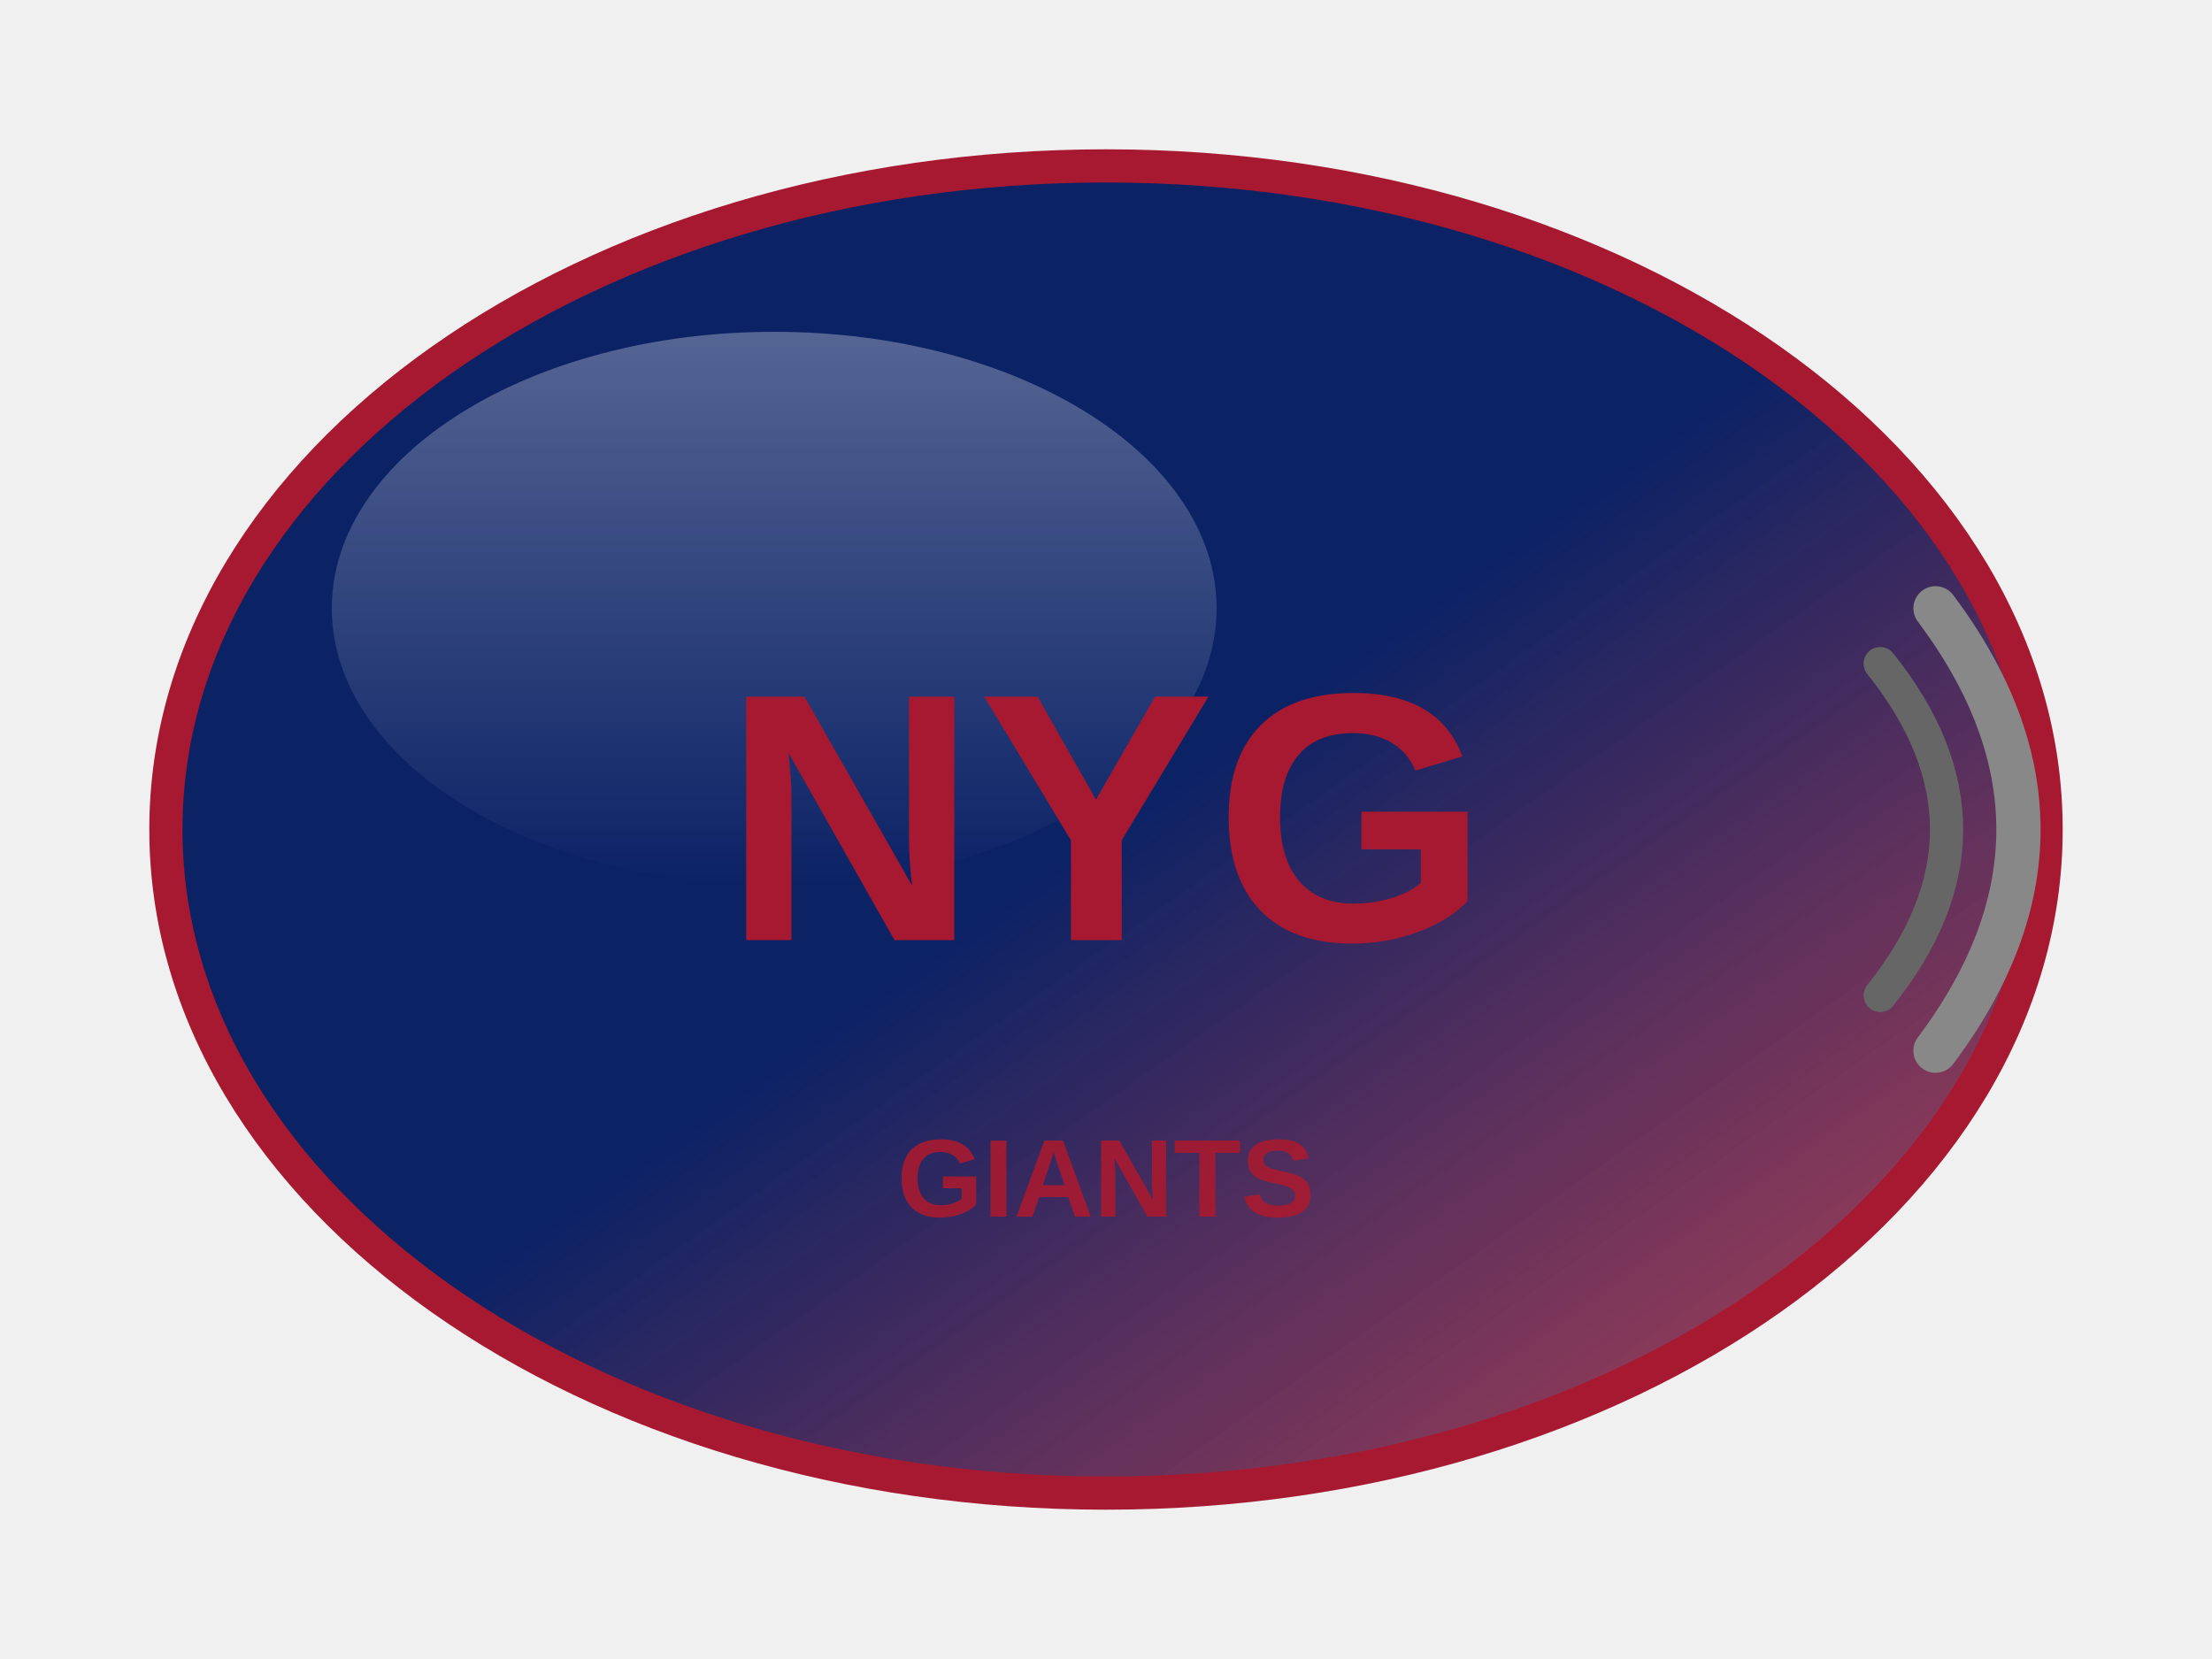
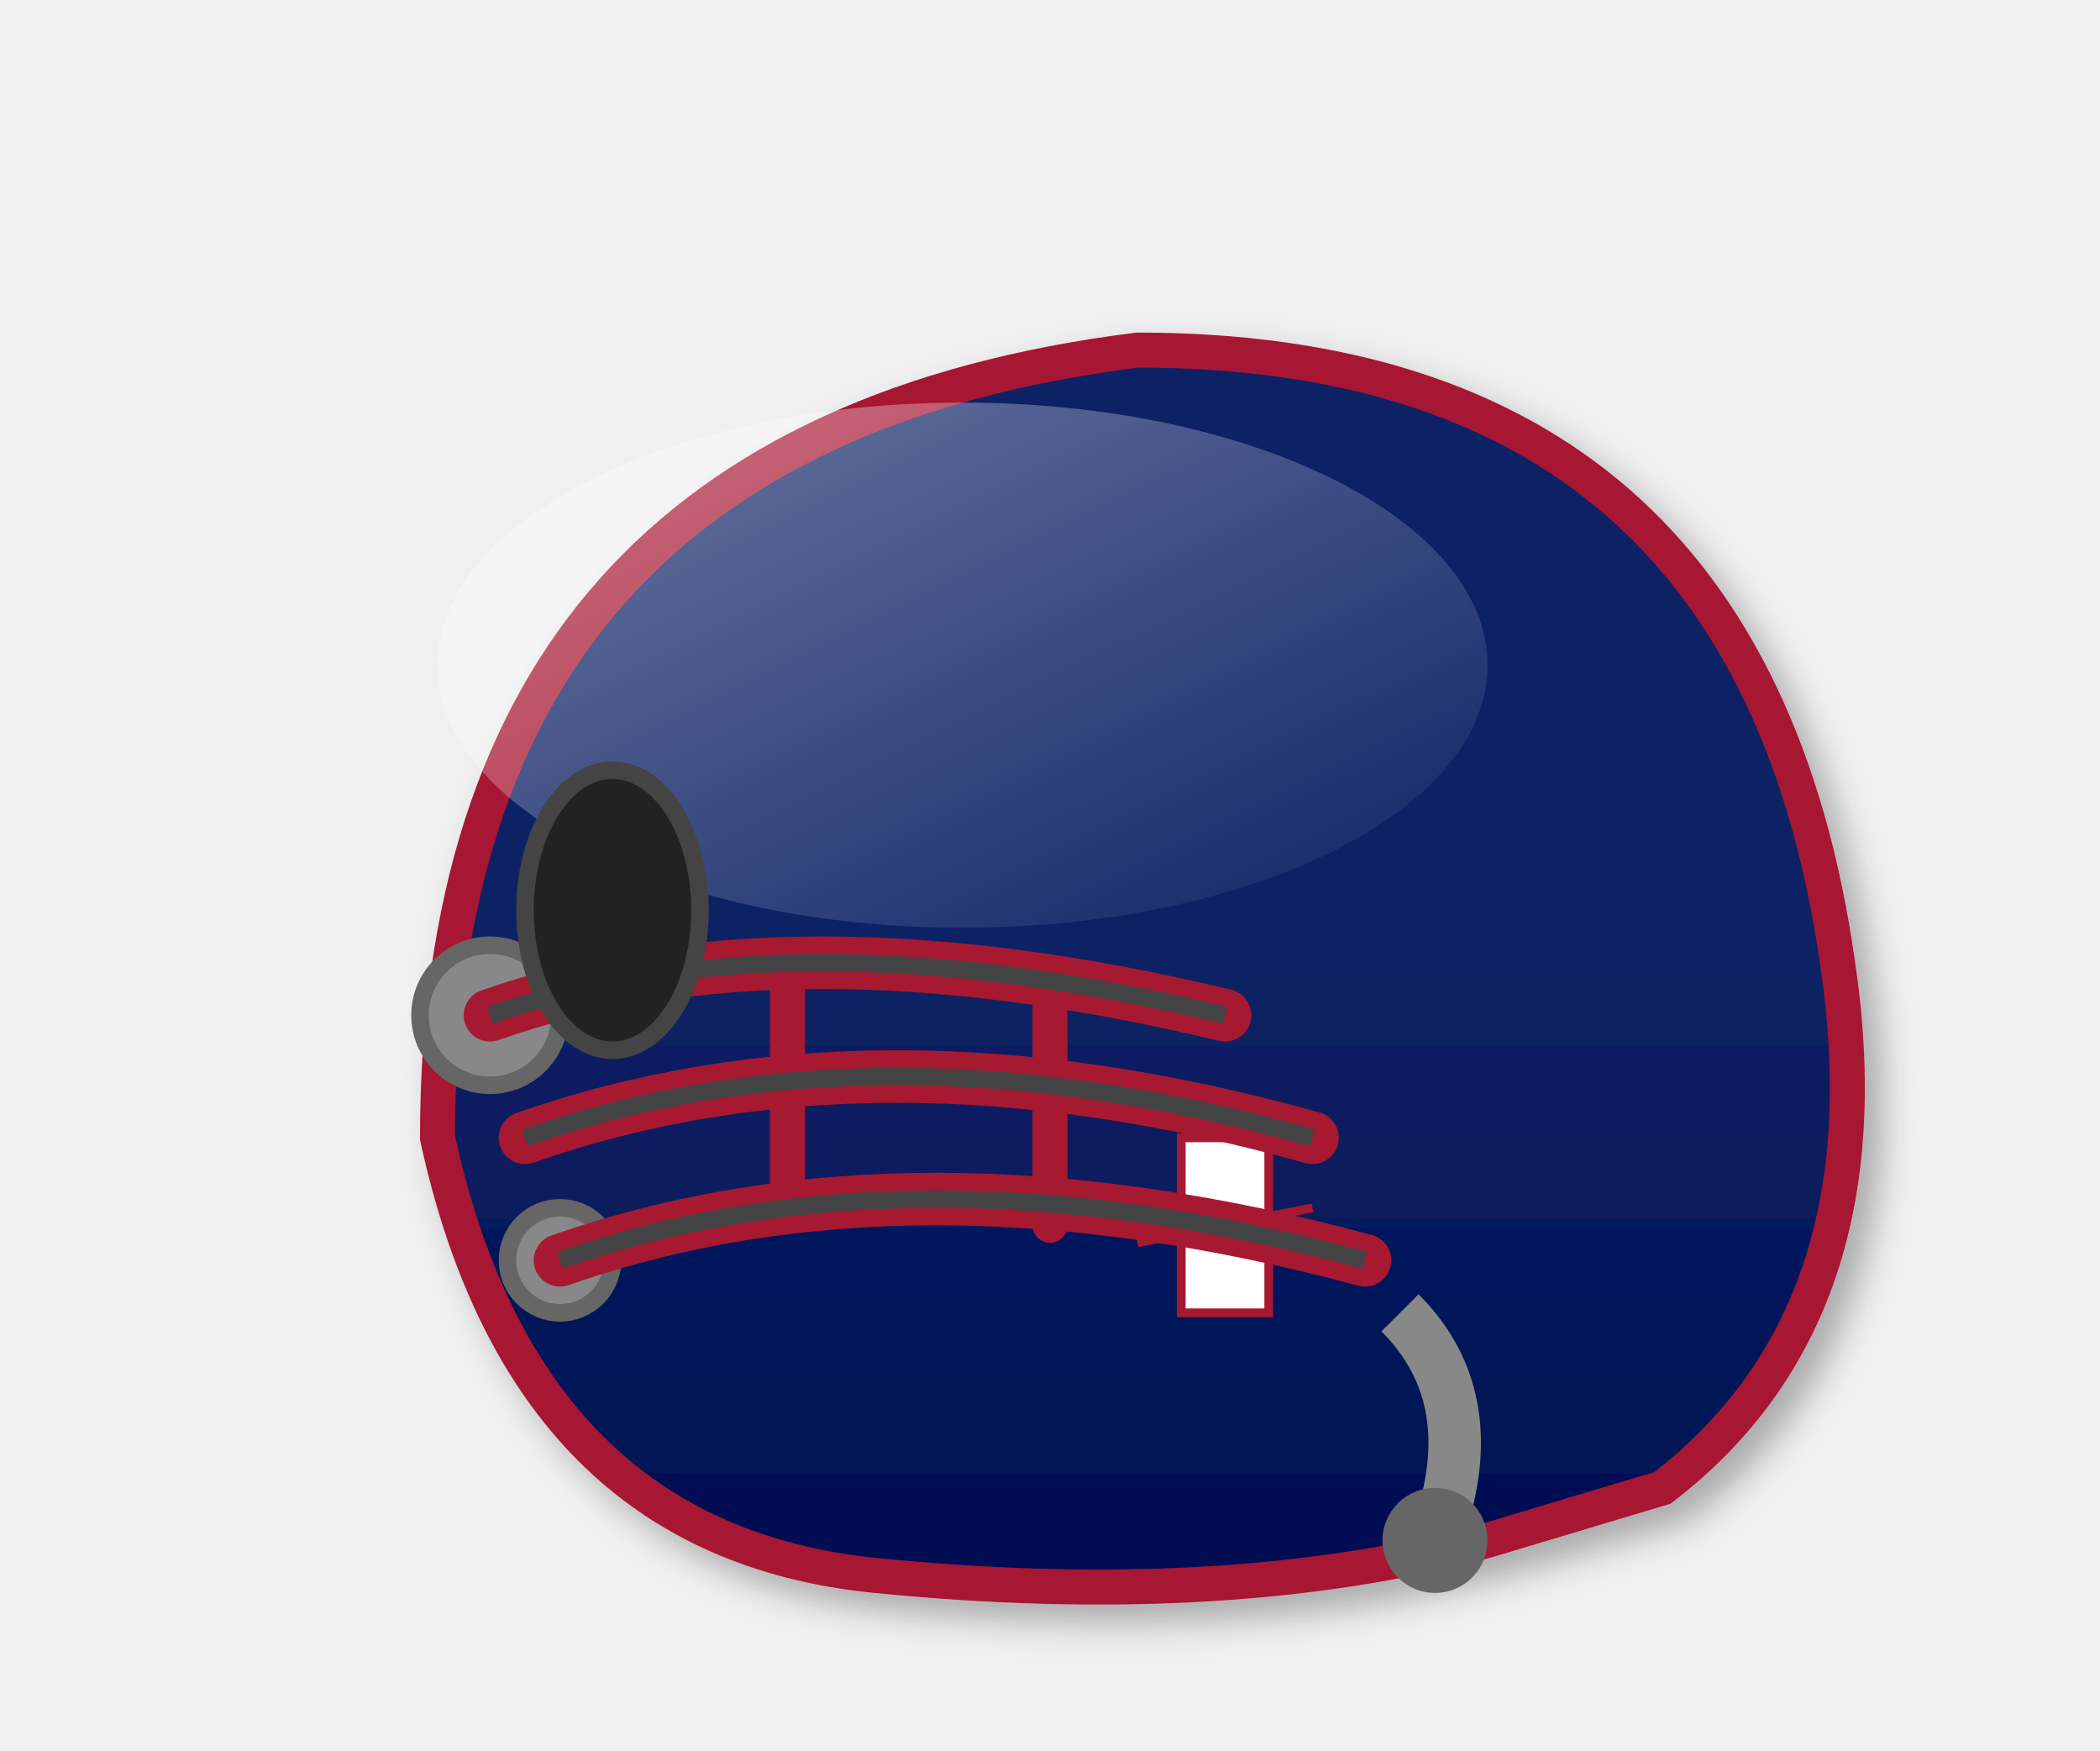
- <svg xmlns="http://www.w3.org/2000/svg" viewBox="0 0 200 150">
+ <svg xmlns="http://www.w3.org/2000/svg" viewBox="0 0 120 100">
  <defs>
-     <linearGradient id="helmetGradNYG" x1="0%" y1="0%" x2="100%" y2="100%">
+     <linearGradient id="helmetShellNYG" x1="0%" y1="0%" x2="0%" y2="100%">
      <stop offset="0%" style="stop-color:#0B2265;stop-opacity:1" />
      <stop offset="50%" style="stop-color:#0B2265;stop-opacity:1" />
-       <stop offset="100%" style="stop-color:#A71930;stop-opacity:0.8" />
+       <stop offset="100%" style="stop-color:#000e51;stop-opacity:1" />
    </linearGradient>
-     <linearGradient id="highlightNYG" x1="0%" y1="0%" x2="0%" y2="100%">
-       <stop offset="0%" style="stop-color:#ffffff;stop-opacity:0.3" />
+     <linearGradient id="helmetHighlightNYG" x1="0%" y1="0%" x2="100%" y2="100%">
+       <stop offset="0%" style="stop-color:#ffffff;stop-opacity:0.4" />
      <stop offset="100%" style="stop-color:#ffffff;stop-opacity:0" />
    </linearGradient>
+     <filter id="shadowNYG" x="-20%" y="-20%" width="140%" height="140%">
+       <feDropShadow dx="1" dy="1" stdDeviation="1" flood-opacity="0.3" />
+     </filter>
  </defs>
-   <ellipse cx="100" cy="75" rx="85" ry="60" fill="url(#helmetGradNYG)" stroke="#A71930" stroke-width="3" />
-   <ellipse cx="70" cy="55" rx="40" ry="25" fill="url(#highlightNYG)" />
-   <path d="M 175 55 Q 190 75 175 95" fill="none" stroke="#888888" stroke-width="4" stroke-linecap="round" />
-   <path d="M 170 60 Q 182 75 170 90" fill="none" stroke="#666666" stroke-width="3" stroke-linecap="round" />
-   <text x="100" y="85" font-family="Arial, sans-serif" font-size="32" font-weight="bold" text-anchor="middle" fill="#A71930" style="text-shadow: 1px 1px 2px rgba(0,0,0,0.5);">
-     NYG
-   </text>
-   <text x="100" y="110" font-family="Arial, sans-serif" font-size="10" font-weight="600" text-anchor="middle" fill="#A71930" opacity="0.9">
-     GIANTS
-   </text>
+   <path d="M 25 65 Q 25 25 65 20 Q 100 20 105 55 Q 108 75 95 85 L 85 88 Q 70 92 50 90 Q 30 88 25 65 Z" fill="url(#helmetShellNYG)" stroke="#A71930" stroke-width="2" filter="url(#shadowNYG)" />
+   <ellipse cx="55" cy="38" rx="30" ry="15" fill="url(#helmetHighlightNYG)" />
+   <g transform="translate(45, 45) scale(0.5)">
+     <path d="M 45 40 L 55 40 L 55 60 L 45 60 Z M 40 48 L 60 52 M 40 52 L 60 48" fill="#FFFFFF" stroke="#A71930" stroke-width="1" />
+   </g>
+   <circle cx="28" cy="58" r="4" fill="#888888" stroke="#666666" stroke-width="1" />
+   <circle cx="32" cy="72" r="3" fill="#888888" stroke="#666666" stroke-width="1" />
+   <g stroke="#A71930" stroke-width="3" fill="none" stroke-linecap="round">
+     <path d="M 28 58 Q 45 52 70 58" />
+     <path d="M 30 65 Q 50 58 75 65" />
+     <path d="M 32 72 Q 52 65 78 72" />
+     <path d="M 45 55 L 45 68" stroke-width="2" />
+     <path d="M 60 57 L 60 70" stroke-width="2" />
+   </g>
+   <path d="M 28 58 Q 45 52 70 58" stroke="#444444" stroke-width="1" fill="none" />
+   <path d="M 30 65 Q 50 58 75 65" stroke="#444444" stroke-width="1" fill="none" />
+   <path d="M 32 72 Q 52 65 78 72" stroke="#444444" stroke-width="1" fill="none" />
+   <ellipse cx="35" cy="52" rx="5" ry="8" fill="#222222" stroke="#444444" stroke-width="1" />
+   <path d="M 80 75 Q 85 80 82 88" stroke="#888888" stroke-width="3" fill="none" />
+   <circle cx="82" cy="88" r="3" fill="#666666" />
</svg>
